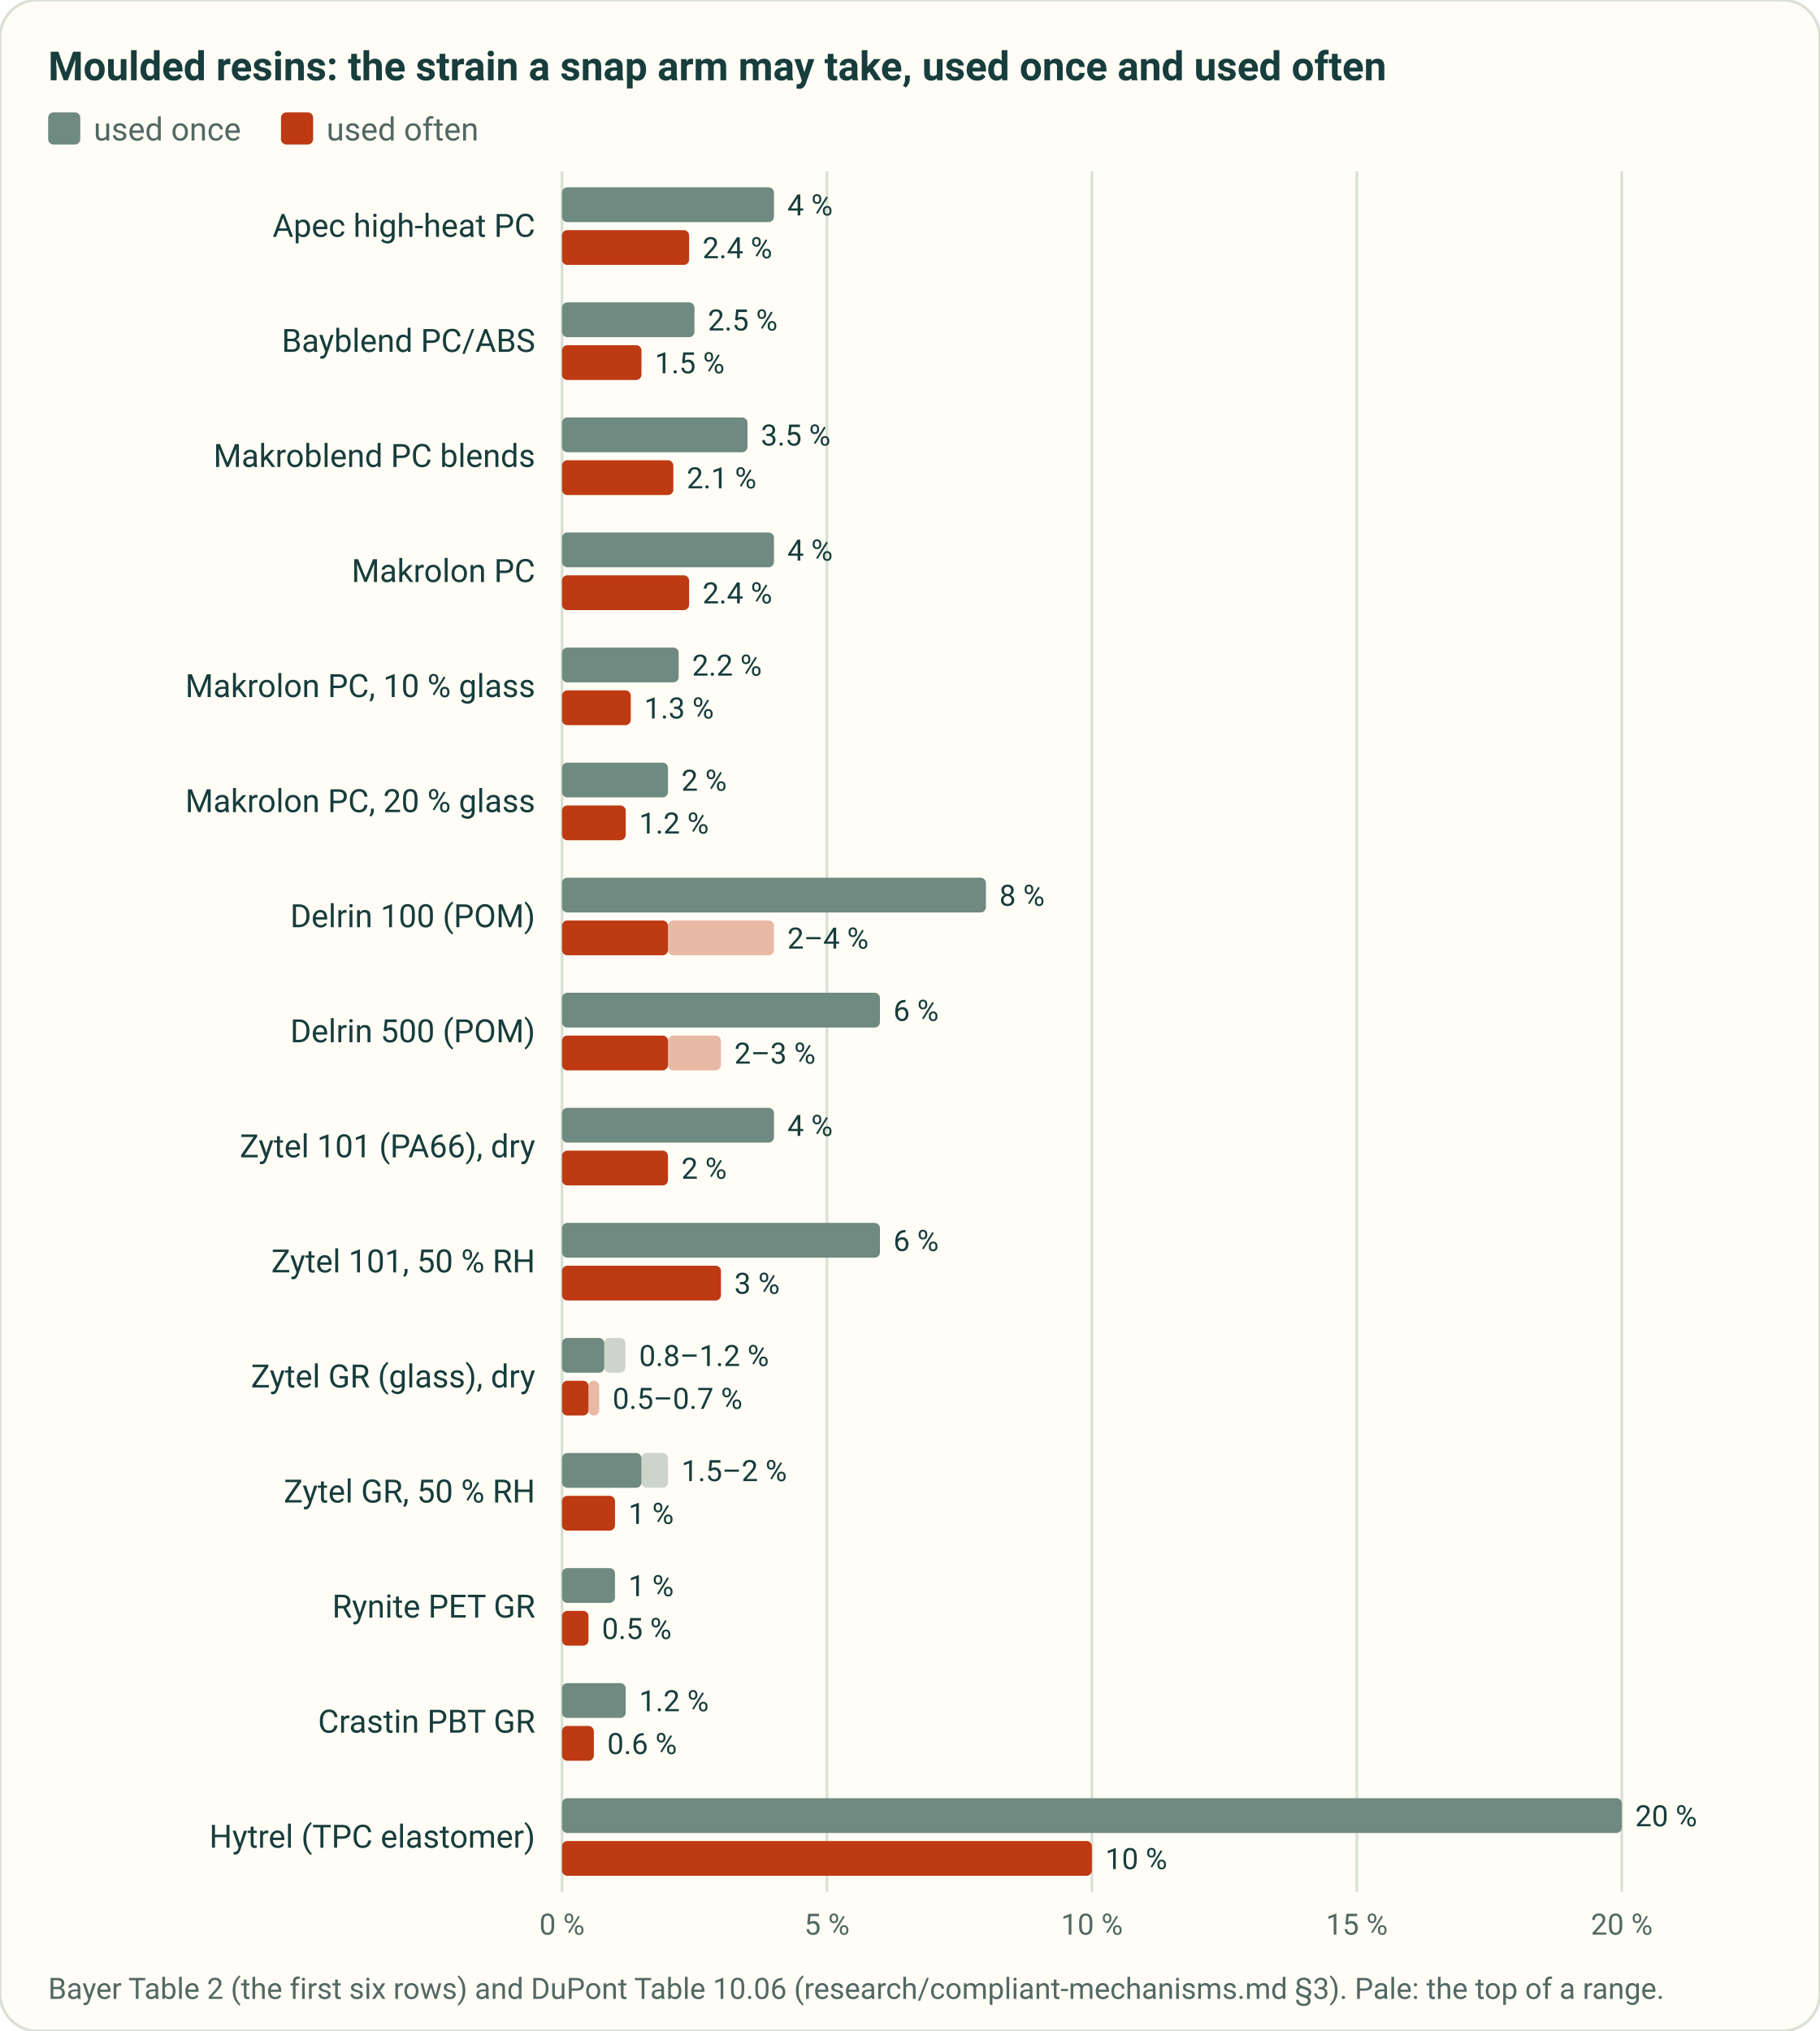
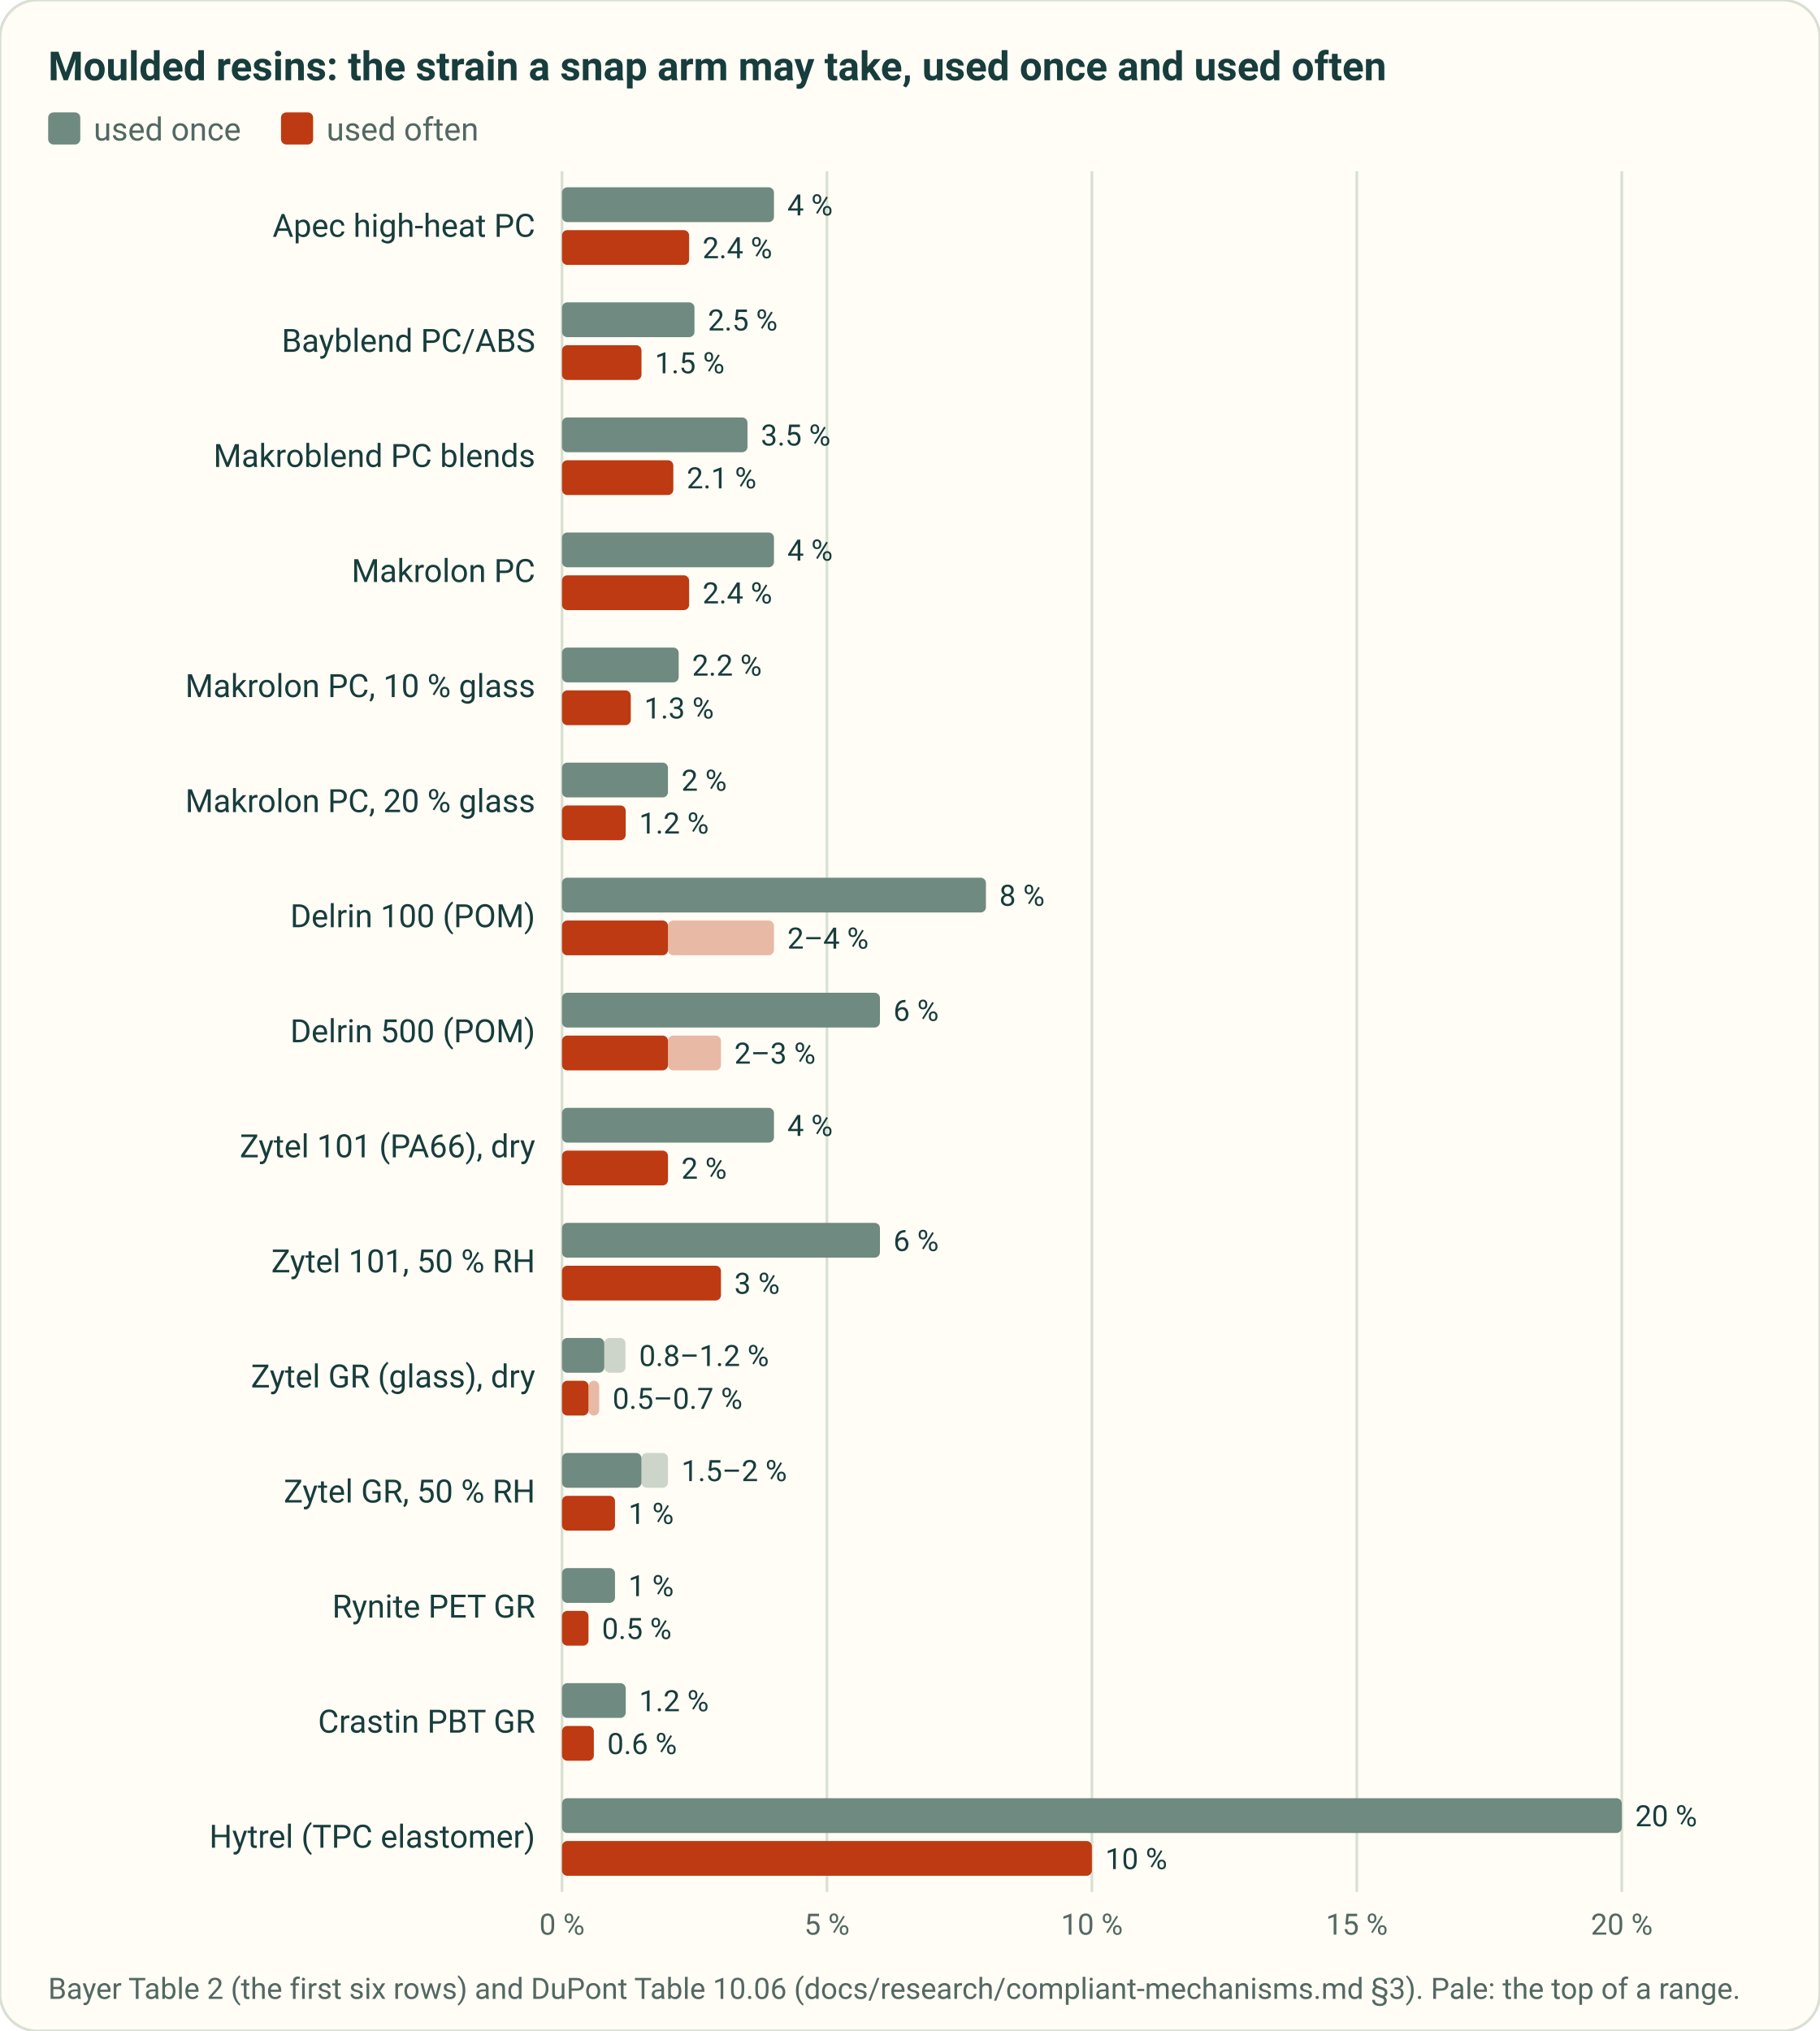
<svg xmlns="http://www.w3.org/2000/svg" viewBox="0 0 680 759" width="680" height="759" role="img" aria-label="Moulded resins: the strain a snap arm may take, used once and used often" font-family="system-ui,-apple-system,Segoe UI,Roboto,sans-serif">
  <rect width="680" height="759" rx="14" fill="#fffdf5" stroke="#d8e0d3" />
  <text x="18" y="30" font-size="15" font-weight="700" fill="#173d3c">Moulded resins: the strain a snap arm may take, used once and used often</text>
  <rect x="18" y="42" width="12" height="12" rx="2" fill="#6f8a80" />
  <text x="35" y="52.5" font-size="12" fill="#526863">used once</text>
  <rect x="105" y="42" width="12" height="12" rx="2" fill="#bd3a12" />
  <text x="122" y="52.5" font-size="12" fill="#526863">used often</text>
  <line x1="210.0" y1="64" x2="210.0" y2="707" stroke="#d8e0d3" />
  <text x="210.0" y="723" font-size="11" fill="#526863" text-anchor="middle">0 %</text>
  <line x1="309.0" y1="64" x2="309.0" y2="707" stroke="#d8e0d3" />
  <text x="309.0" y="723" font-size="11" fill="#526863" text-anchor="middle">5 %</text>
  <line x1="408.0" y1="64" x2="408.0" y2="707" stroke="#d8e0d3" />
  <text x="408.0" y="723" font-size="11" fill="#526863" text-anchor="middle">10 %</text>
  <line x1="507.0" y1="64" x2="507.0" y2="707" stroke="#d8e0d3" />
  <text x="507.0" y="723" font-size="11" fill="#526863" text-anchor="middle">15 %</text>
  <line x1="606.0" y1="64" x2="606.0" y2="707" stroke="#d8e0d3" />
  <text x="606.0" y="723" font-size="11" fill="#526863" text-anchor="middle">20 %</text>
  <text x="200" y="88.5" font-size="12" fill="#173d3c" text-anchor="end">Apec high-heat PC</text>
  <rect x="210" y="70" width="79.2" height="13" rx="2" fill="#6f8a80" />
  <text x="294.2" y="80.5" font-size="11" fill="#173d3c">4 %</text>
  <rect x="210" y="86" width="47.5" height="13" rx="2" fill="#bd3a12" />
  <text x="262.5" y="96.5" font-size="11" fill="#173d3c">2.4 %</text>
  <text x="200" y="131.5" font-size="12" fill="#173d3c" text-anchor="end">Bayblend PC/ABS</text>
  <rect x="210" y="113" width="49.5" height="13" rx="2" fill="#6f8a80" />
  <text x="264.5" y="123.5" font-size="11" fill="#173d3c">2.5 %</text>
  <rect x="210" y="129" width="29.7" height="13" rx="2" fill="#bd3a12" />
  <text x="244.7" y="139.5" font-size="11" fill="#173d3c">1.5 %</text>
  <text x="200" y="174.5" font-size="12" fill="#173d3c" text-anchor="end">Makroblend PC blends</text>
  <rect x="210" y="156" width="69.3" height="13" rx="2" fill="#6f8a80" />
  <text x="284.3" y="166.5" font-size="11" fill="#173d3c">3.5 %</text>
  <rect x="210" y="172" width="41.6" height="13" rx="2" fill="#bd3a12" />
  <text x="256.6" y="182.5" font-size="11" fill="#173d3c">2.1 %</text>
  <text x="200" y="217.5" font-size="12" fill="#173d3c" text-anchor="end">Makrolon PC</text>
  <rect x="210" y="199" width="79.2" height="13" rx="2" fill="#6f8a80" />
  <text x="294.2" y="209.5" font-size="11" fill="#173d3c">4 %</text>
  <rect x="210" y="215" width="47.5" height="13" rx="2" fill="#bd3a12" />
  <text x="262.5" y="225.5" font-size="11" fill="#173d3c">2.4 %</text>
  <text x="200" y="260.5" font-size="12" fill="#173d3c" text-anchor="end">Makrolon PC, 10 % glass</text>
  <rect x="210" y="242" width="43.6" height="13" rx="2" fill="#6f8a80" />
  <text x="258.6" y="252.5" font-size="11" fill="#173d3c">2.2 %</text>
  <rect x="210" y="258" width="25.7" height="13" rx="2" fill="#bd3a12" />
  <text x="240.7" y="268.5" font-size="11" fill="#173d3c">1.3 %</text>
  <text x="200" y="303.5" font-size="12" fill="#173d3c" text-anchor="end">Makrolon PC, 20 % glass</text>
  <rect x="210" y="285" width="39.6" height="13" rx="2" fill="#6f8a80" />
  <text x="254.6" y="295.5" font-size="11" fill="#173d3c">2 %</text>
  <rect x="210" y="301" width="23.8" height="13" rx="2" fill="#bd3a12" />
  <text x="238.8" y="311.5" font-size="11" fill="#173d3c">1.2 %</text>
  <text x="200" y="346.5" font-size="12" fill="#173d3c" text-anchor="end">Delrin 100 (POM)</text>
  <rect x="210" y="328" width="158.4" height="13" rx="2" fill="#6f8a80" />
  <text x="373.4" y="338.5" font-size="11" fill="#173d3c">8 %</text>
  <rect x="210" y="344" width="39.6" height="13" rx="2" fill="#bd3a12" />
  <rect x="249.6" y="344" width="39.6" height="13" rx="2" fill="#bd3a12" fill-opacity="0.35" />
  <text x="294.2" y="354.5" font-size="11" fill="#173d3c">2–4 %</text>
  <text x="200" y="389.5" font-size="12" fill="#173d3c" text-anchor="end">Delrin 500 (POM)</text>
  <rect x="210" y="371" width="118.8" height="13" rx="2" fill="#6f8a80" />
  <text x="333.8" y="381.5" font-size="11" fill="#173d3c">6 %</text>
  <rect x="210" y="387" width="39.6" height="13" rx="2" fill="#bd3a12" />
  <rect x="249.6" y="387" width="19.8" height="13" rx="2" fill="#bd3a12" fill-opacity="0.35" />
  <text x="274.4" y="397.5" font-size="11" fill="#173d3c">2–3 %</text>
  <text x="200" y="432.5" font-size="12" fill="#173d3c" text-anchor="end">Zytel 101 (PA66), dry</text>
  <rect x="210" y="414" width="79.2" height="13" rx="2" fill="#6f8a80" />
  <text x="294.2" y="424.5" font-size="11" fill="#173d3c">4 %</text>
  <rect x="210" y="430" width="39.6" height="13" rx="2" fill="#bd3a12" />
  <text x="254.6" y="440.5" font-size="11" fill="#173d3c">2 %</text>
  <text x="200" y="475.5" font-size="12" fill="#173d3c" text-anchor="end">Zytel 101, 50 % RH</text>
  <rect x="210" y="457" width="118.8" height="13" rx="2" fill="#6f8a80" />
  <text x="333.8" y="467.5" font-size="11" fill="#173d3c">6 %</text>
  <rect x="210" y="473" width="59.4" height="13" rx="2" fill="#bd3a12" />
  <text x="274.4" y="483.5" font-size="11" fill="#173d3c">3 %</text>
  <text x="200" y="518.5" font-size="12" fill="#173d3c" text-anchor="end">Zytel GR (glass), dry</text>
  <rect x="210" y="500" width="15.8" height="13" rx="2" fill="#6f8a80" />
  <rect x="225.8" y="500" width="7.9" height="13" rx="2" fill="#6f8a80" fill-opacity="0.35" />
  <text x="238.8" y="510.5" font-size="11" fill="#173d3c">0.8–1.2 %</text>
  <rect x="210" y="516" width="9.9" height="13" rx="2" fill="#bd3a12" />
  <rect x="219.9" y="516" width="4.0" height="13" rx="2" fill="#bd3a12" fill-opacity="0.35" />
  <text x="228.9" y="526.5" font-size="11" fill="#173d3c">0.5–0.7 %</text>
  <text x="200" y="561.5" font-size="12" fill="#173d3c" text-anchor="end">Zytel GR, 50 % RH</text>
  <rect x="210" y="543" width="29.7" height="13" rx="2" fill="#6f8a80" />
  <rect x="239.7" y="543" width="9.9" height="13" rx="2" fill="#6f8a80" fill-opacity="0.35" />
  <text x="254.6" y="553.5" font-size="11" fill="#173d3c">1.5–2 %</text>
  <rect x="210" y="559" width="19.8" height="13" rx="2" fill="#bd3a12" />
  <text x="234.8" y="569.5" font-size="11" fill="#173d3c">1 %</text>
  <text x="200" y="604.5" font-size="12" fill="#173d3c" text-anchor="end">Rynite PET GR</text>
  <rect x="210" y="586" width="19.8" height="13" rx="2" fill="#6f8a80" />
  <text x="234.8" y="596.5" font-size="11" fill="#173d3c">1 %</text>
  <rect x="210" y="602" width="9.9" height="13" rx="2" fill="#bd3a12" />
  <text x="224.9" y="612.5" font-size="11" fill="#173d3c">0.5 %</text>
  <text x="200" y="647.5" font-size="12" fill="#173d3c" text-anchor="end">Crastin PBT GR</text>
  <rect x="210" y="629" width="23.8" height="13" rx="2" fill="#6f8a80" />
  <text x="238.8" y="639.5" font-size="11" fill="#173d3c">1.2 %</text>
  <rect x="210" y="645" width="11.9" height="13" rx="2" fill="#bd3a12" />
  <text x="226.9" y="655.5" font-size="11" fill="#173d3c">0.6 %</text>
  <text x="200" y="690.5" font-size="12" fill="#173d3c" text-anchor="end">Hytrel (TPC elastomer)</text>
  <rect x="210" y="672" width="396.0" height="13" rx="2" fill="#6f8a80" />
  <text x="611.0" y="682.5" font-size="11" fill="#173d3c">20 %</text>
  <rect x="210" y="688" width="198.0" height="13" rx="2" fill="#bd3a12" />
  <text x="413.0" y="698.5" font-size="11" fill="#173d3c">10 %</text>
-   <text x="18" y="747" font-size="11" fill="#526863">Bayer Table 2 (the first six rows) and DuPont Table 10.06 (research/compliant-mechanisms.md §3). Pale: the top of a range.</text>
+   <text x="18" y="747" font-size="11" fill="#526863">Bayer Table 2 (the first six rows) and DuPont Table 10.06 (docs/research/compliant-mechanisms.md §3). Pale: the top of a range.</text>
</svg>
